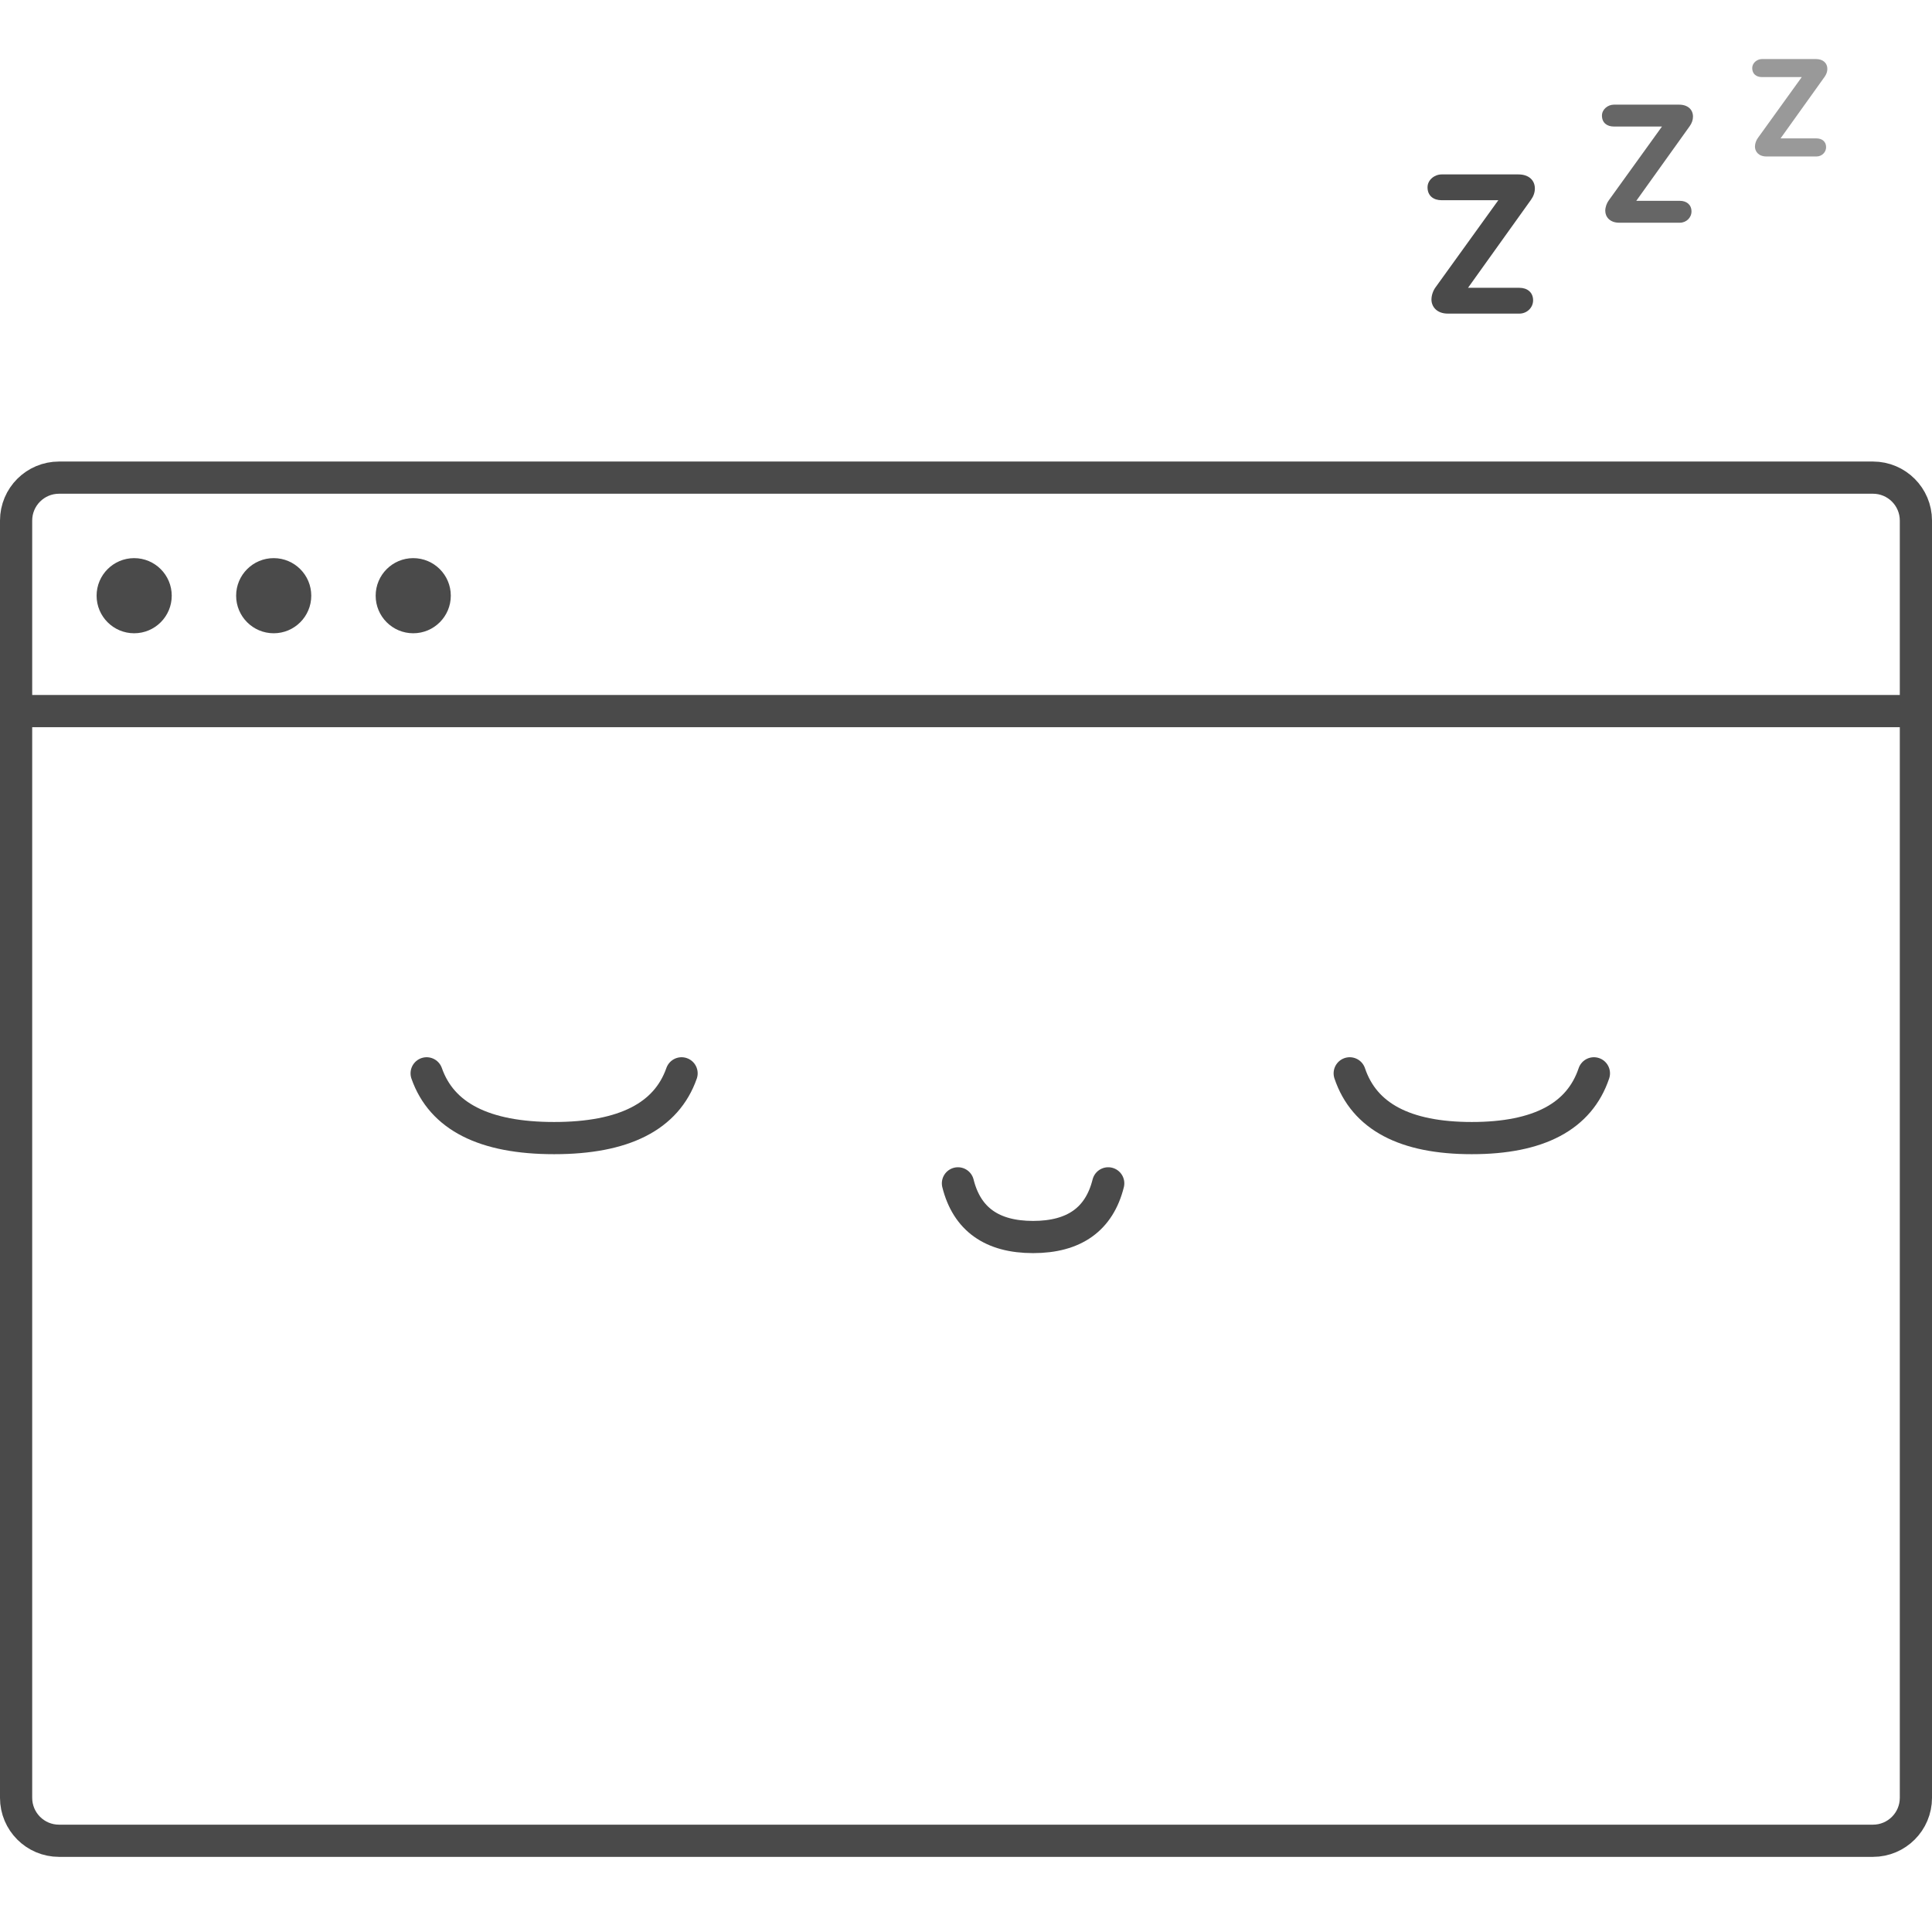
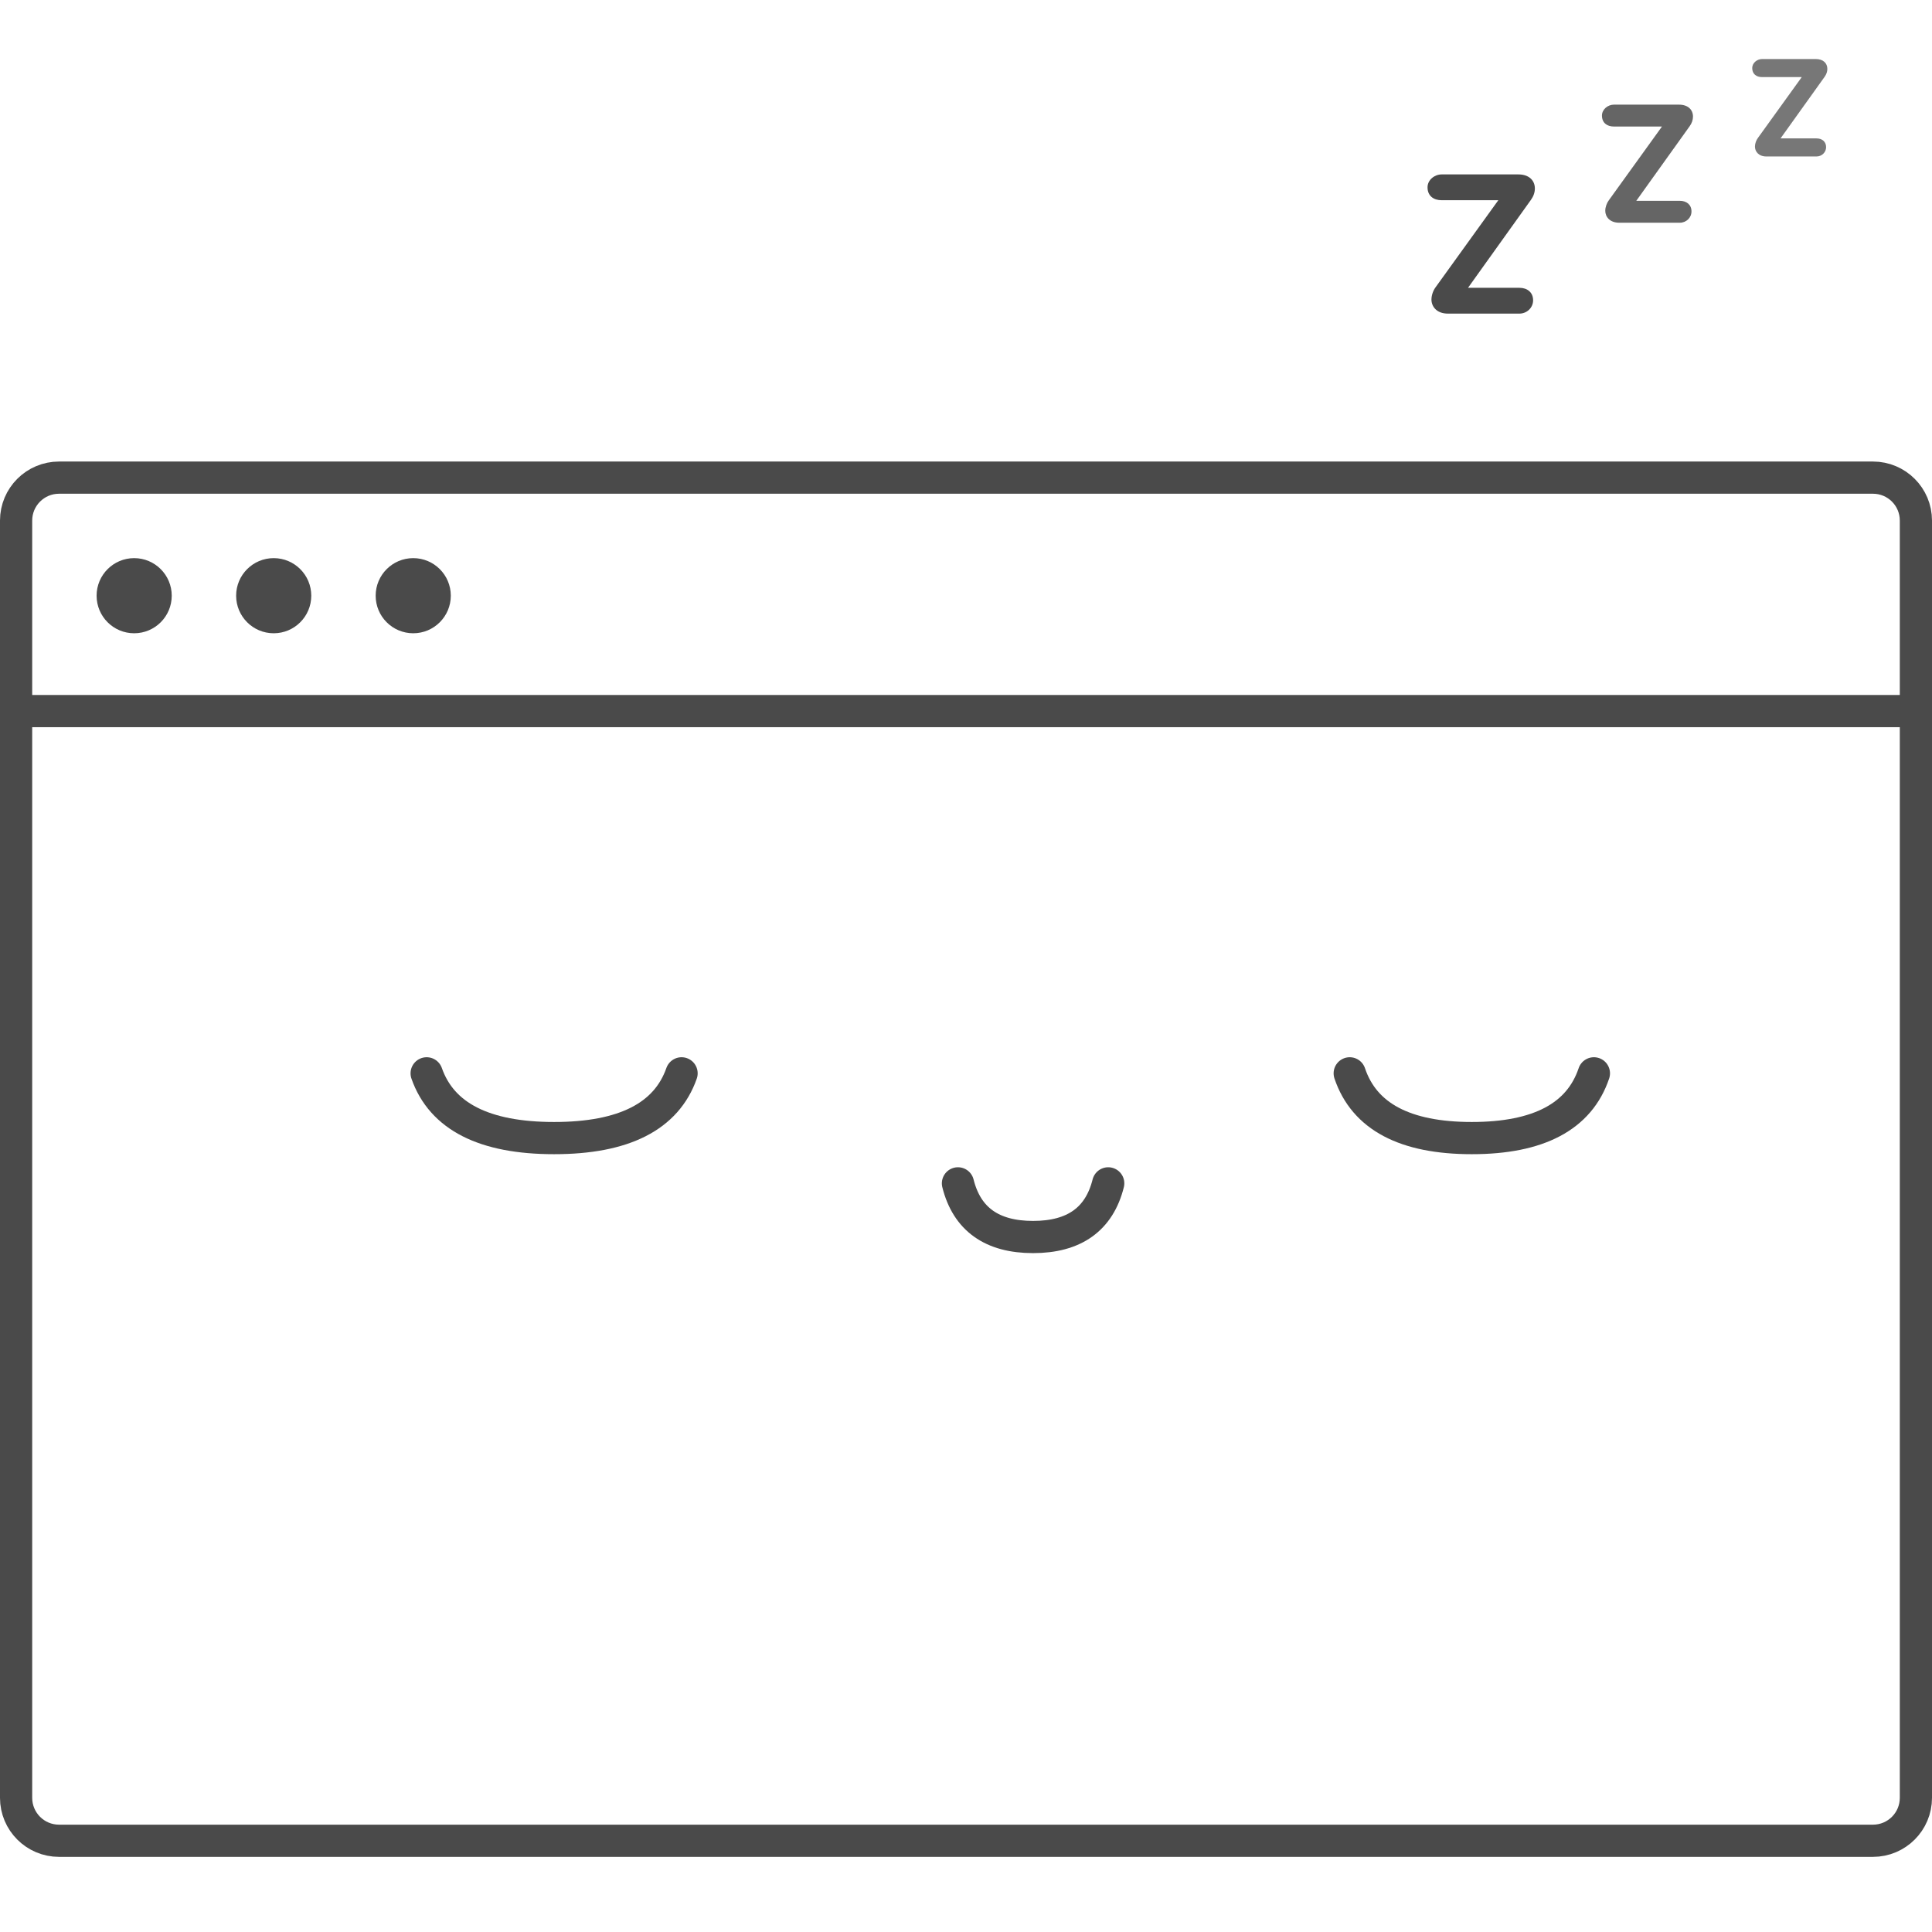
<svg xmlns="http://www.w3.org/2000/svg" width="180" height="180">
  <g>
    <rect fill="none" id="canvas_background" height="182" width="182" y="-1" x="-1" />
  </g>
  <g fill-rule="nonzero" fill="none" id="Page-1">
    <rect rx="4" height="127" width="177" y="44.5" x="1.5" fill="#D8D8D8" fill-opacity="0" stroke-width="3" stroke="#4A4A4A" id="Rectangle-30" />
    <path stroke="#4A4A4A" stroke-linecap="round" stroke-width="3" id="Line-2" d="m39.75,100c1.413,4.022 5.372,6.033 11.875,6.033c6.503,0 10.462,-2.011 11.875,-6.033" />
    <path stroke="#4A4A4A" stroke-linecap="round" stroke-width="3" id="Line-2-Copy" d="m125.75,100c1.354,4.022 5.146,6.033 11.375,6.033c6.23,0 10.021,-2.011 11.375,-6.033" />
    <path stroke-linecap="round" stroke-width="3" stroke="#4A4A4A" id="Line-2-Copy-2" d="m89.25,110.25c0.833,3.333 3.166,5 7,5c3.834,0 6.167,-1.667 7,-5" />
    <path stroke-linecap="square" stroke-width="3" stroke="#4A4A4A" id="Line" d="m1.5,66.25l177,0" />
    <circle r="3.5" cy="55.5" cx="38.5" fill="#4A4A4A" id="Oval" />
    <circle r="3.5" cy="55.5" cx="25.5" fill="#4A4A4A" id="Oval-Copy" />
    <circle r="3.5" cy="55.5" cx="12.5" fill="#4A4A4A" id="Oval-Copy-2" />
    <path fill="#4A4A4A" id="Shape" d="m134.311,18.654c-0.764,0 -1.311,-0.419 -1.311,-1.202c0,-0.693 0.656,-1.202 1.311,-1.202l7.159,0c0.966,0 1.53,0.546 1.53,1.312c0,0.364 -0.127,0.728 -0.364,1.056l-5.865,8.197l4.79,0c0.729,0 1.275,0.419 1.275,1.165c0,0.692 -0.583,1.238 -1.275,1.238l-6.667,0c-1.056,0 -1.529,-0.674 -1.529,-1.311c0,-0.401 0.164,-0.856 0.4,-1.165l5.829,-8.087l-5.283,0z" />
-     <path fill="#666666" id="Shape-Copy" d="m150.362,11.789c-0.648,0 -1.112,-0.355 -1.112,-1.019c0,-0.587 0.557,-1.02 1.112,-1.02l6.072,0c0.819,0 1.298,0.463 1.298,1.113c0,0.309 -0.108,0.618 -0.309,0.896l-4.975,6.952l4.063,0c0.618,0 1.081,0.355 1.081,0.989c0,0.587 -0.494,1.05 -1.081,1.05l-5.655,0c-0.895,0 -1.297,-0.572 -1.297,-1.112c0,-0.34 0.139,-0.726 0.339,-0.989l4.944,-6.86l-4.481,0z" />
-     <path fill="#999999" id="Shape-Copy-2" d="m164.168,7.183c-0.535,0 -0.918,-0.293 -0.918,-0.841c0,-0.485 0.459,-0.842 0.918,-0.842l5.011,0c0.676,0 1.071,0.382 1.071,0.918c0,0.255 -0.089,0.51 -0.255,0.739l-4.106,5.738l3.353,0c0.51,0 0.892,0.293 0.892,0.816c0,0.484 -0.408,0.867 -0.892,0.867l-4.667,0c-0.739,0 -1.07,-0.472 -1.07,-0.918c0,-0.28 0.115,-0.599 0.28,-0.816l4.08,-5.661l-3.698,0z" />
+     <path opacity="0.85" fill="#4A4A4A" id="Shape-Copy" d="m150.362,11.789c-0.648,0 -1.112,-0.355 -1.112,-1.019c0,-0.587 0.557,-1.02 1.112,-1.02l6.072,0c0.819,0 1.298,0.463 1.298,1.113c0,0.309 -0.108,0.618 -0.309,0.896l-4.975,6.952l4.063,0c0.618,0 1.081,0.355 1.081,0.989c0,0.587 -0.494,1.05 -1.081,1.05l-5.655,0c-0.895,0 -1.297,-0.572 -1.297,-1.112c0,-0.34 0.139,-0.726 0.339,-0.989l4.944,-6.86l-4.481,0z" />
+     <path opacity="0.75" fill="#4A4A4A" id="Shape-Copy-2" d="m164.168,7.183c-0.535,0 -0.918,-0.293 -0.918,-0.841c0,-0.485 0.459,-0.842 0.918,-0.842l5.011,0c0.676,0 1.071,0.382 1.071,0.918c0,0.255 -0.089,0.51 -0.255,0.739l-4.106,5.738l3.353,0c0.51,0 0.892,0.293 0.892,0.816c0,0.484 -0.408,0.867 -0.892,0.867l-4.667,0c-0.739,0 -1.07,-0.472 -1.07,-0.918c0,-0.28 0.115,-0.599 0.28,-0.816l4.08,-5.661l-3.698,0z" />
  </g>
</svg>
